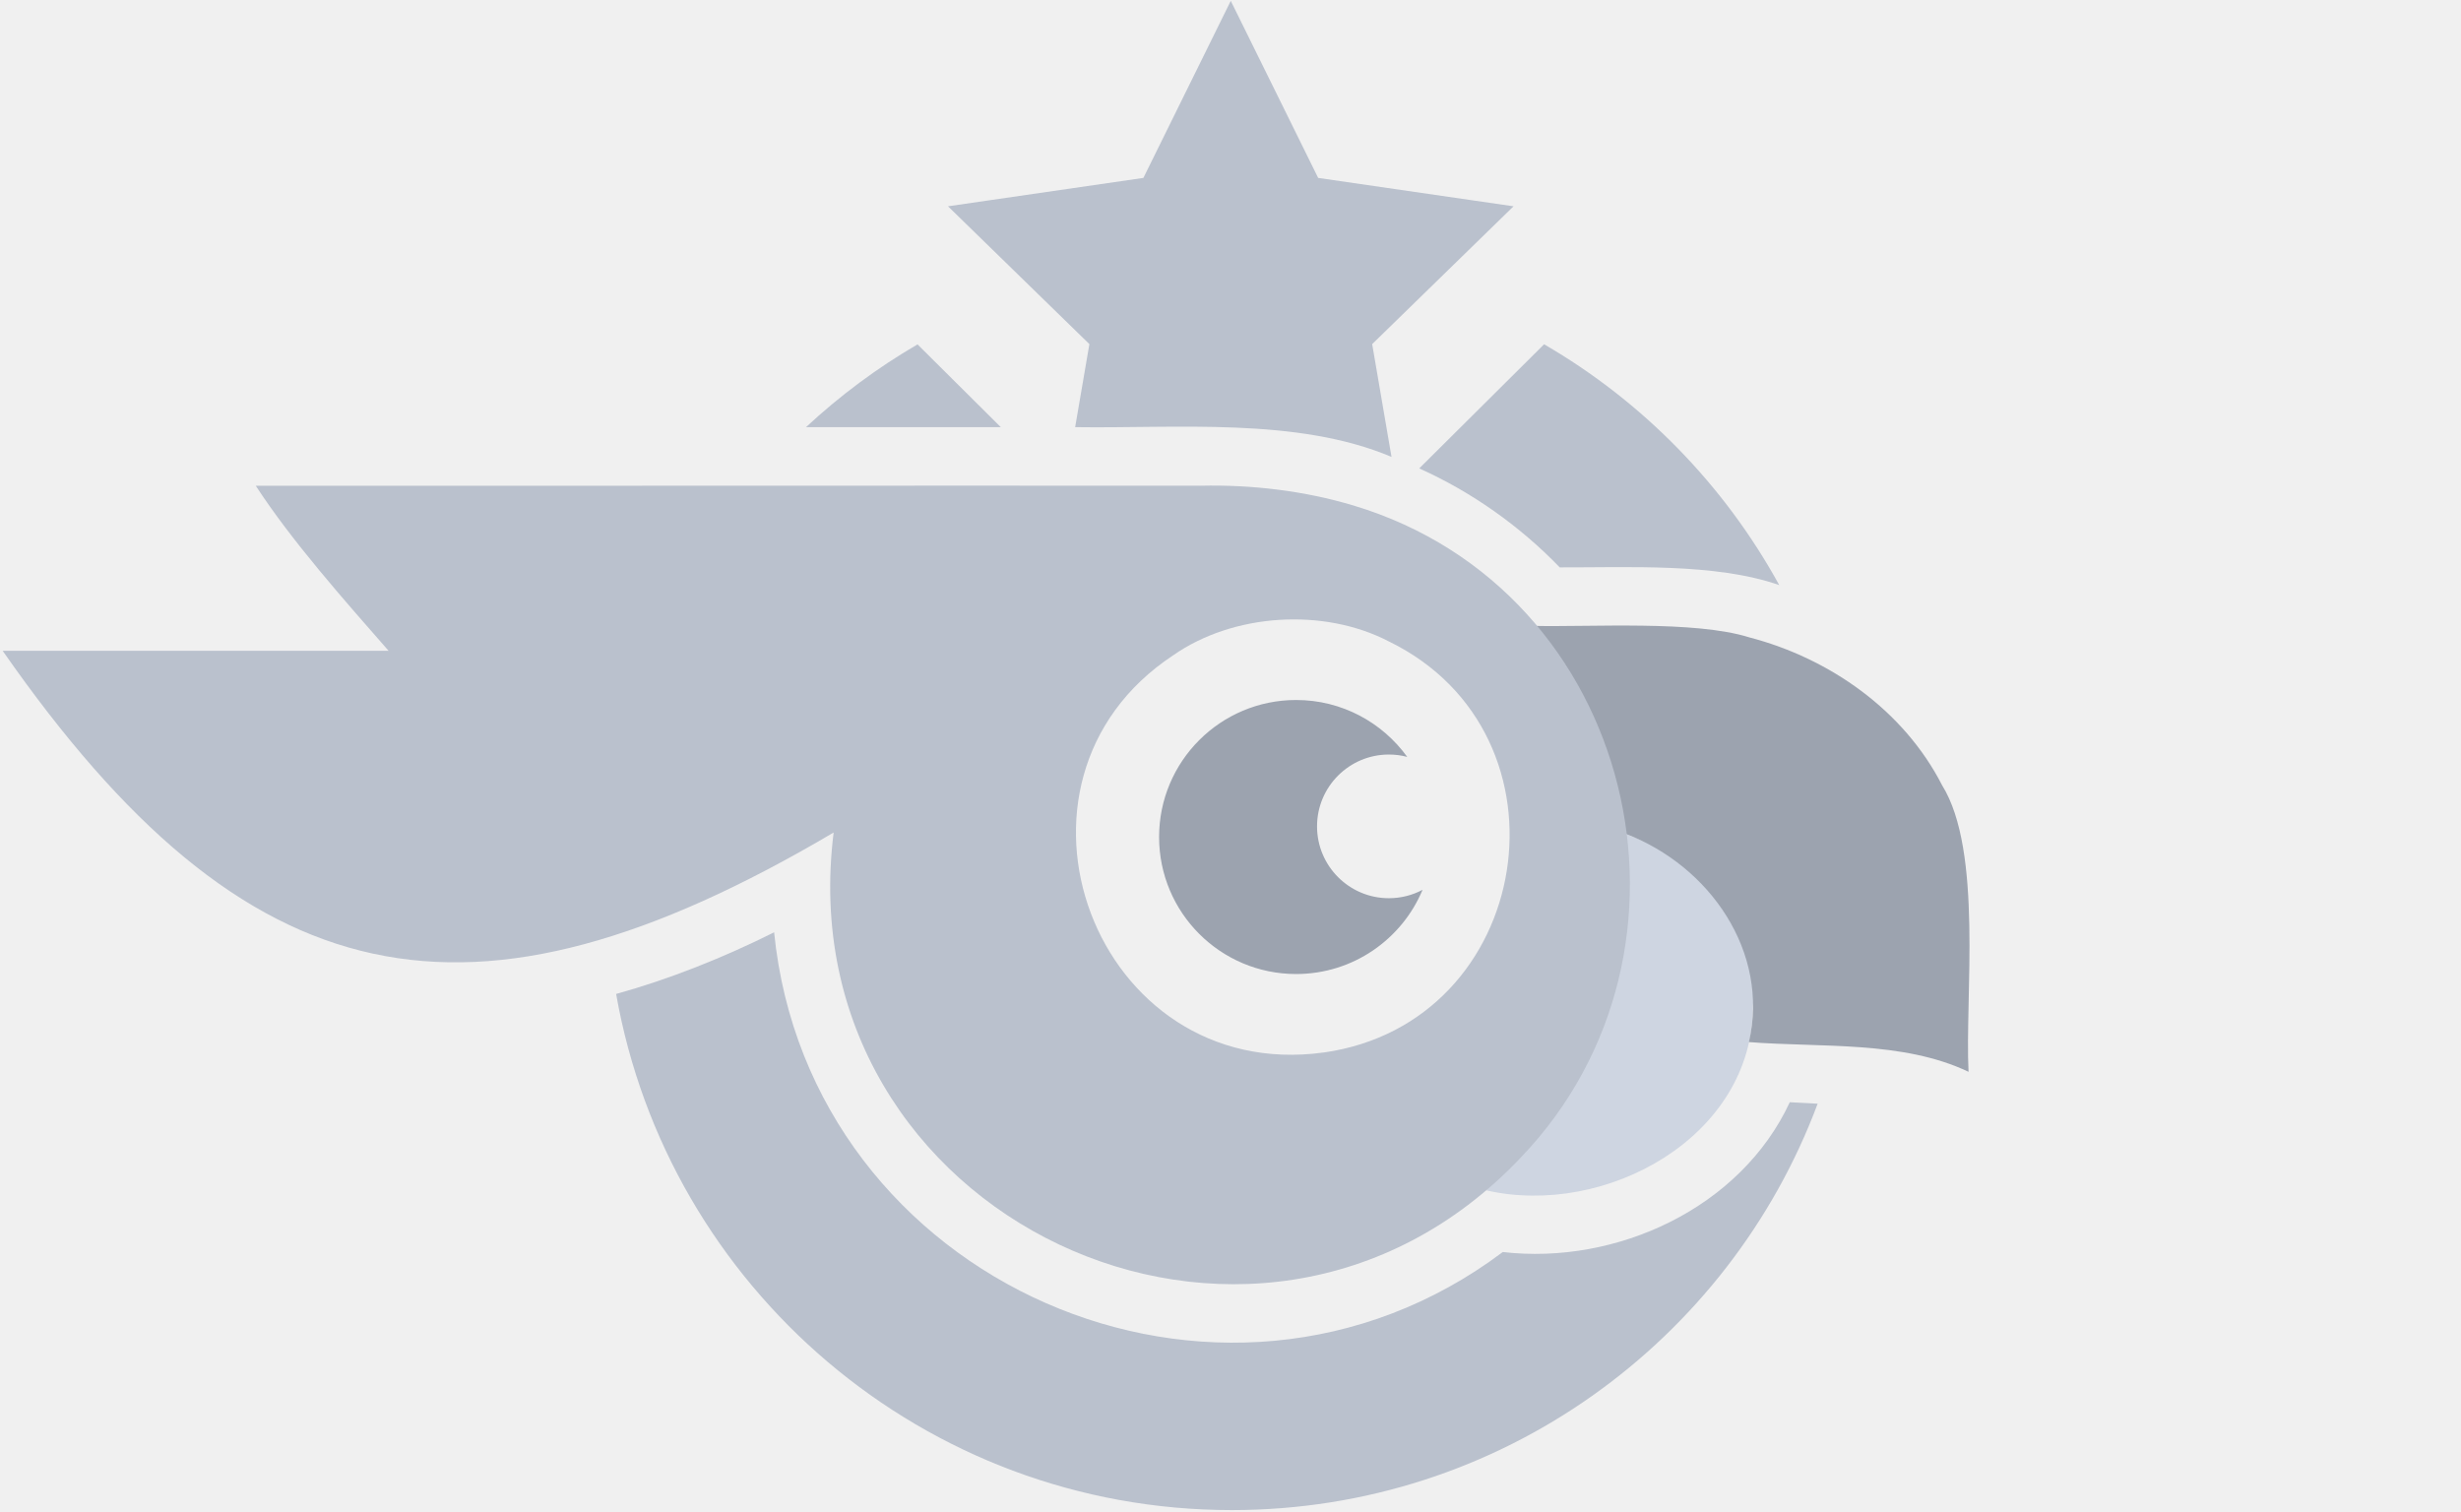
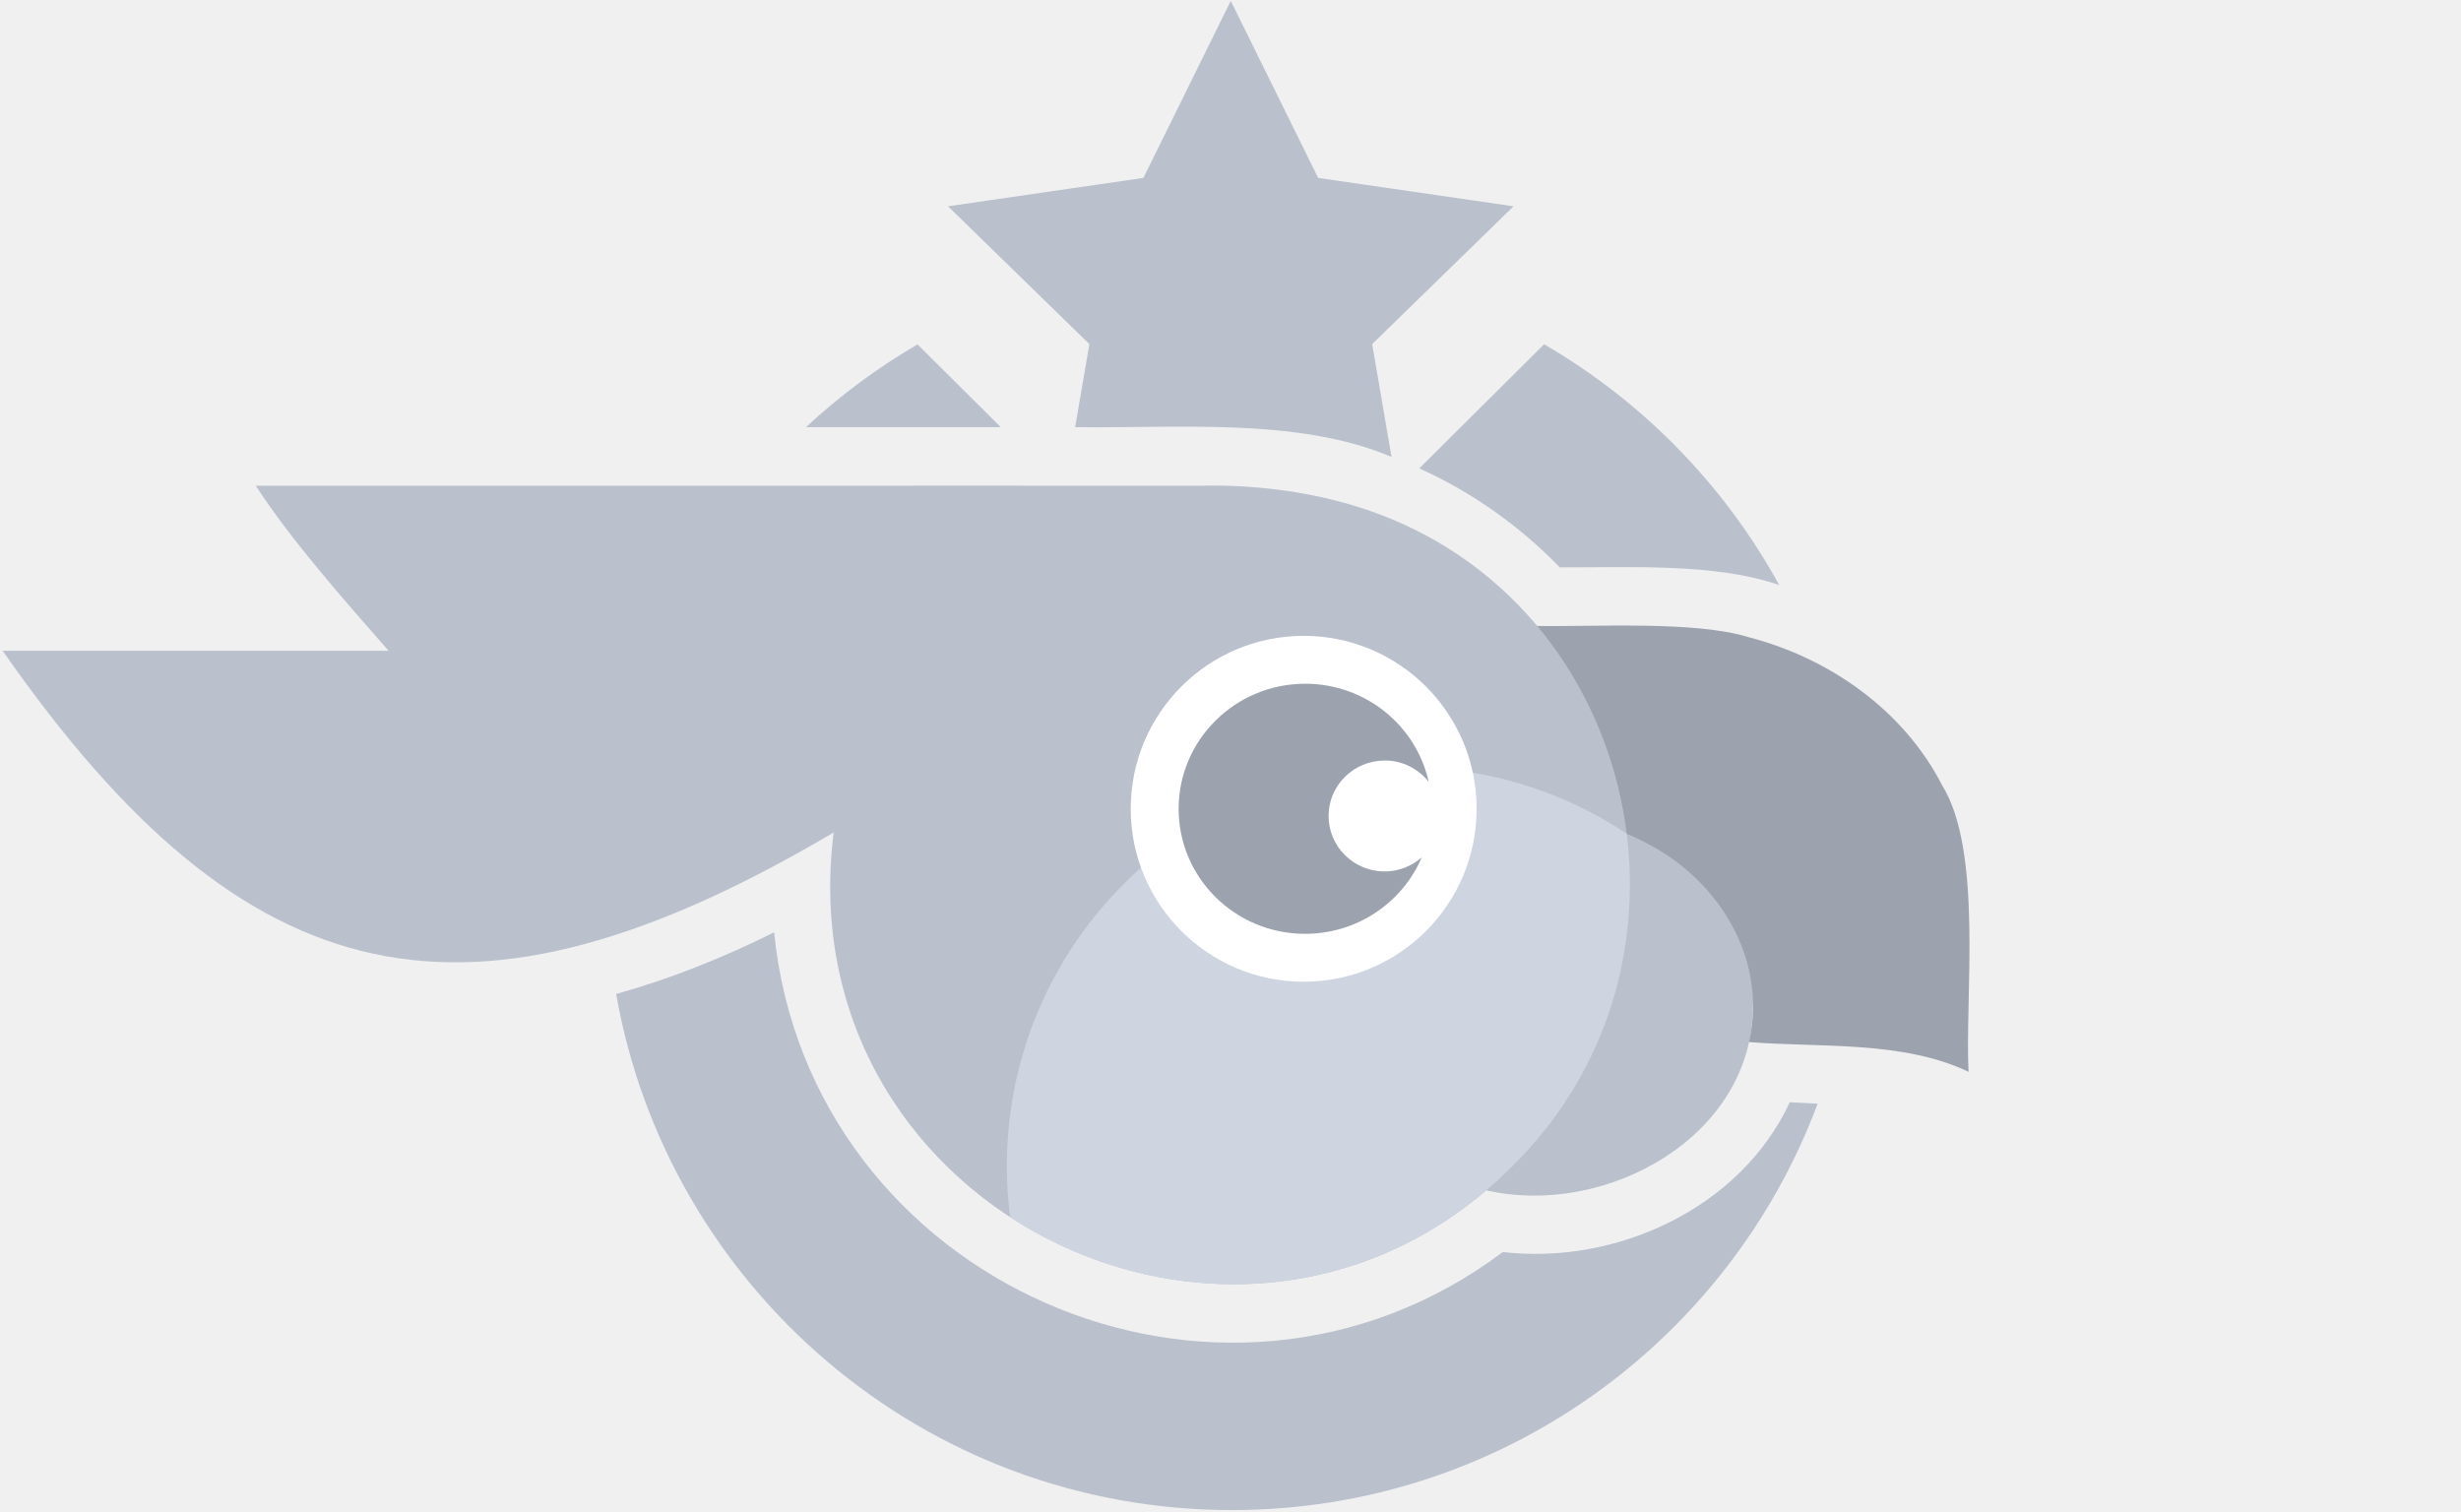
<svg xmlns="http://www.w3.org/2000/svg" role="img" aria-hidden="true" focusable="false" viewBox="0 0 925 568">
  <g fill="#bac1cd">
-     <path d="m580.37 129.41-46.93 46.65c19.74 8.86 37.82 21.68 52.81 37.2 25.31.1 58.45-1.74 82.5 6.66-20.65-37.63-51.3-68.99-88.37-90.51ZM302.94 160.56h73.23l-31.31-31.12c-15.13 8.82-29.19 19.27-41.92 31.12ZM553.12 75.25l-57.67-8.38L462.6.32l-32.84 66.55c-14.86 2.16-59.31 8.62-73.44 10.67 15.57 15.18 37.61 36.66 53.14 51.8l-5.35 31.21c37.73.58 83.46-3.84 118.91 11.19l-7.27-42.4c15.04-14.66 38.04-37.08 53.14-51.8l-15.77-2.29ZM463 567.6c100.85 0 186.85-63.53 220.19-152.75-.97-.06-2.19-.13-3.17-.18-2.37-.13-4.94-.25-7.31-.37-18.47 39.79-65.14 61.25-107.87 56.3-105.95 79.62-260.65 11.66-273.88-120.17-19.03 9.52-39.57 17.7-59.38 23.17 19.4 110.24 115.63 194 231.43 194Z" />
+     <path d="M463 567.6c100.85 0 186.85-63.53 220.19-152.75-.97-.06-2.19-.13-3.17-.18-2.37-.13-4.94-.25-7.31-.37-18.47 39.79-65.14 61.25-107.87 56.3-105.95 79.62-260.65 11.66-273.88-120.17-19.03 9.52-39.57 17.7-59.38 23.17 19.4 110.24 115.63 194 231.43 194ZM580.37 129.41l-46.93 46.65c19.74 8.86 37.82 21.68 52.81 37.2 25.31.1 58.45-1.74 82.5 6.66-20.65-37.63-51.3-68.99-88.37-90.51ZM302.94 160.56h73.23l-31.31-31.12c-15.13 8.82-29.19 19.27-41.92 31.12ZM553.12 75.25l-57.67-8.38L462.6.32l-32.84 66.55c-14.86 2.16-59.31 8.62-73.44 10.67 15.57 15.18 37.61 36.66 53.14 51.8l-5.35 31.21c37.73.58 83.46-3.84 118.91 11.19l-7.27-42.4c15.04-14.66 38.04-37.08 53.14-51.8l-15.77-2.29Z" />
  </g>
-   <path fill="#ced5e1" d="M658.86 378c4.77-38.19-20.55-53.91-48-64.65-21.35 60.19-32.89 102.14-52.2 134.08 44.73 10.22 100.32-19.99 100.2-69.43Z" />
-   <path fill="#9ca3af" d="M729.96 295.15c-14.37-28.08-42.13-47.66-72.43-55.57-20.62-6.48-59.63-3.82-81.32-4.33 1.09 44.41 25.31 56.19 34.65 78.09 31.92 12.1 54.31 44.68 46.49 78.35 27.11 2.13 57.76-.62 82.55 11.17-1.4-27.88 5.49-82.99-9.94-107.71ZM495.03 310.61c0-14.91 12.09-27 27-27 2.39 0 4.7.31 6.9.89-9.35-12.95-24.57-21.39-41.77-21.39-28.44 0-51.5 23.06-51.5 51.5s23.06 51.5 51.5 51.5c21.41 0 39.76-13.06 47.53-31.65-3.78 2.01-8.08 3.15-12.66 3.15-14.91 0-27-12.09-27-27Z" />
-   <path fill="#bac1cd" d="M571.43 435.27c75.21-78.13 43.38-213.42-62.73-245.27-18.43-5.53-38.28-7.87-57.47-7.43-99.7-.09-254.02.07-355.1 0 13.45 20.72 33.5 43.29 49.93 62.05H1c91.67 131.47 175.2 149.27 312.34 68.3-18.15 144.33 158 227.83 258.09 122.36Zm-73.9-39.67c-85.97 11.88-128.61-101.78-56.54-149.31 22.57-15.76 56.51-17.98 81.14-5.14 71.62 35.02 54.46 143.33-24.6 154.46Z" />
+   <path fill="#bac1cd" d="M658.86 378c4.77-38.19-20.55-53.91-48-64.65-21.35 60.19-32.89 102.14-52.2 134.08 44.73 10.22 100.32-19.99 100.2-69.43Z" />
+   <path fill="#9ca3af" d="M729.96 295.15c-14.37-28.08-42.13-47.66-72.43-55.57-20.62-6.48-59.63-3.82-81.32-4.33 1.09 44.41 25.31 56.19 34.65 78.09 31.92 12.1 54.31 44.68 46.49 78.35 27.11 2.13 57.76-.62 82.55 11.17-1.4-27.88 5.49-82.99-9.94-107.71Z" />
+   <path fill="#bac1cd" d="M571.43 435.27c75.21-78.13 43.38-213.42-62.73-245.27-18.43-5.53-38.28-7.87-57.47-7.43-99.7-.09-254.02.07-355.1 0 13.45 20.72 33.5 43.29 49.93 62.05H1c91.67 131.47 175.2 149.27 312.34 68.3-18.15 144.33 158 227.83 258.09 122.36Z" />
+   <path fill="#ced5e1" d="M571.43 435.27c32.9-34.18 45.32-79.3 39.99-121.91-23.76-15.81-52.29-25.04-82.97-25.04-82.84 0-150 67.16-150 150 0 6.49.42 12.88 1.22 19.16 56.25 36.65 135.86 36.69 191.76-22.21Z" />
+   <circle cx="490" cy="304" r="65" fill="#fff" />
+   <path fill="#9ca3af" d="M520.5 285.85c6.73 0 12.64 3.18 16.5 8.03-4.67-21.07-23.63-36.86-46.37-36.88-26.27-.02-47.59 21.01-47.63 46.97-.03 25.96 21.23 47.02 47.5 47.03 19.74.01 36.68-11.85 43.9-28.76-3.73 3.27-8.58 5.31-13.96 5.31-11.65 0-21.08-9.35-21.07-20.86.01-11.51 9.47-20.84 21.13-20.83Z" />
</svg>
